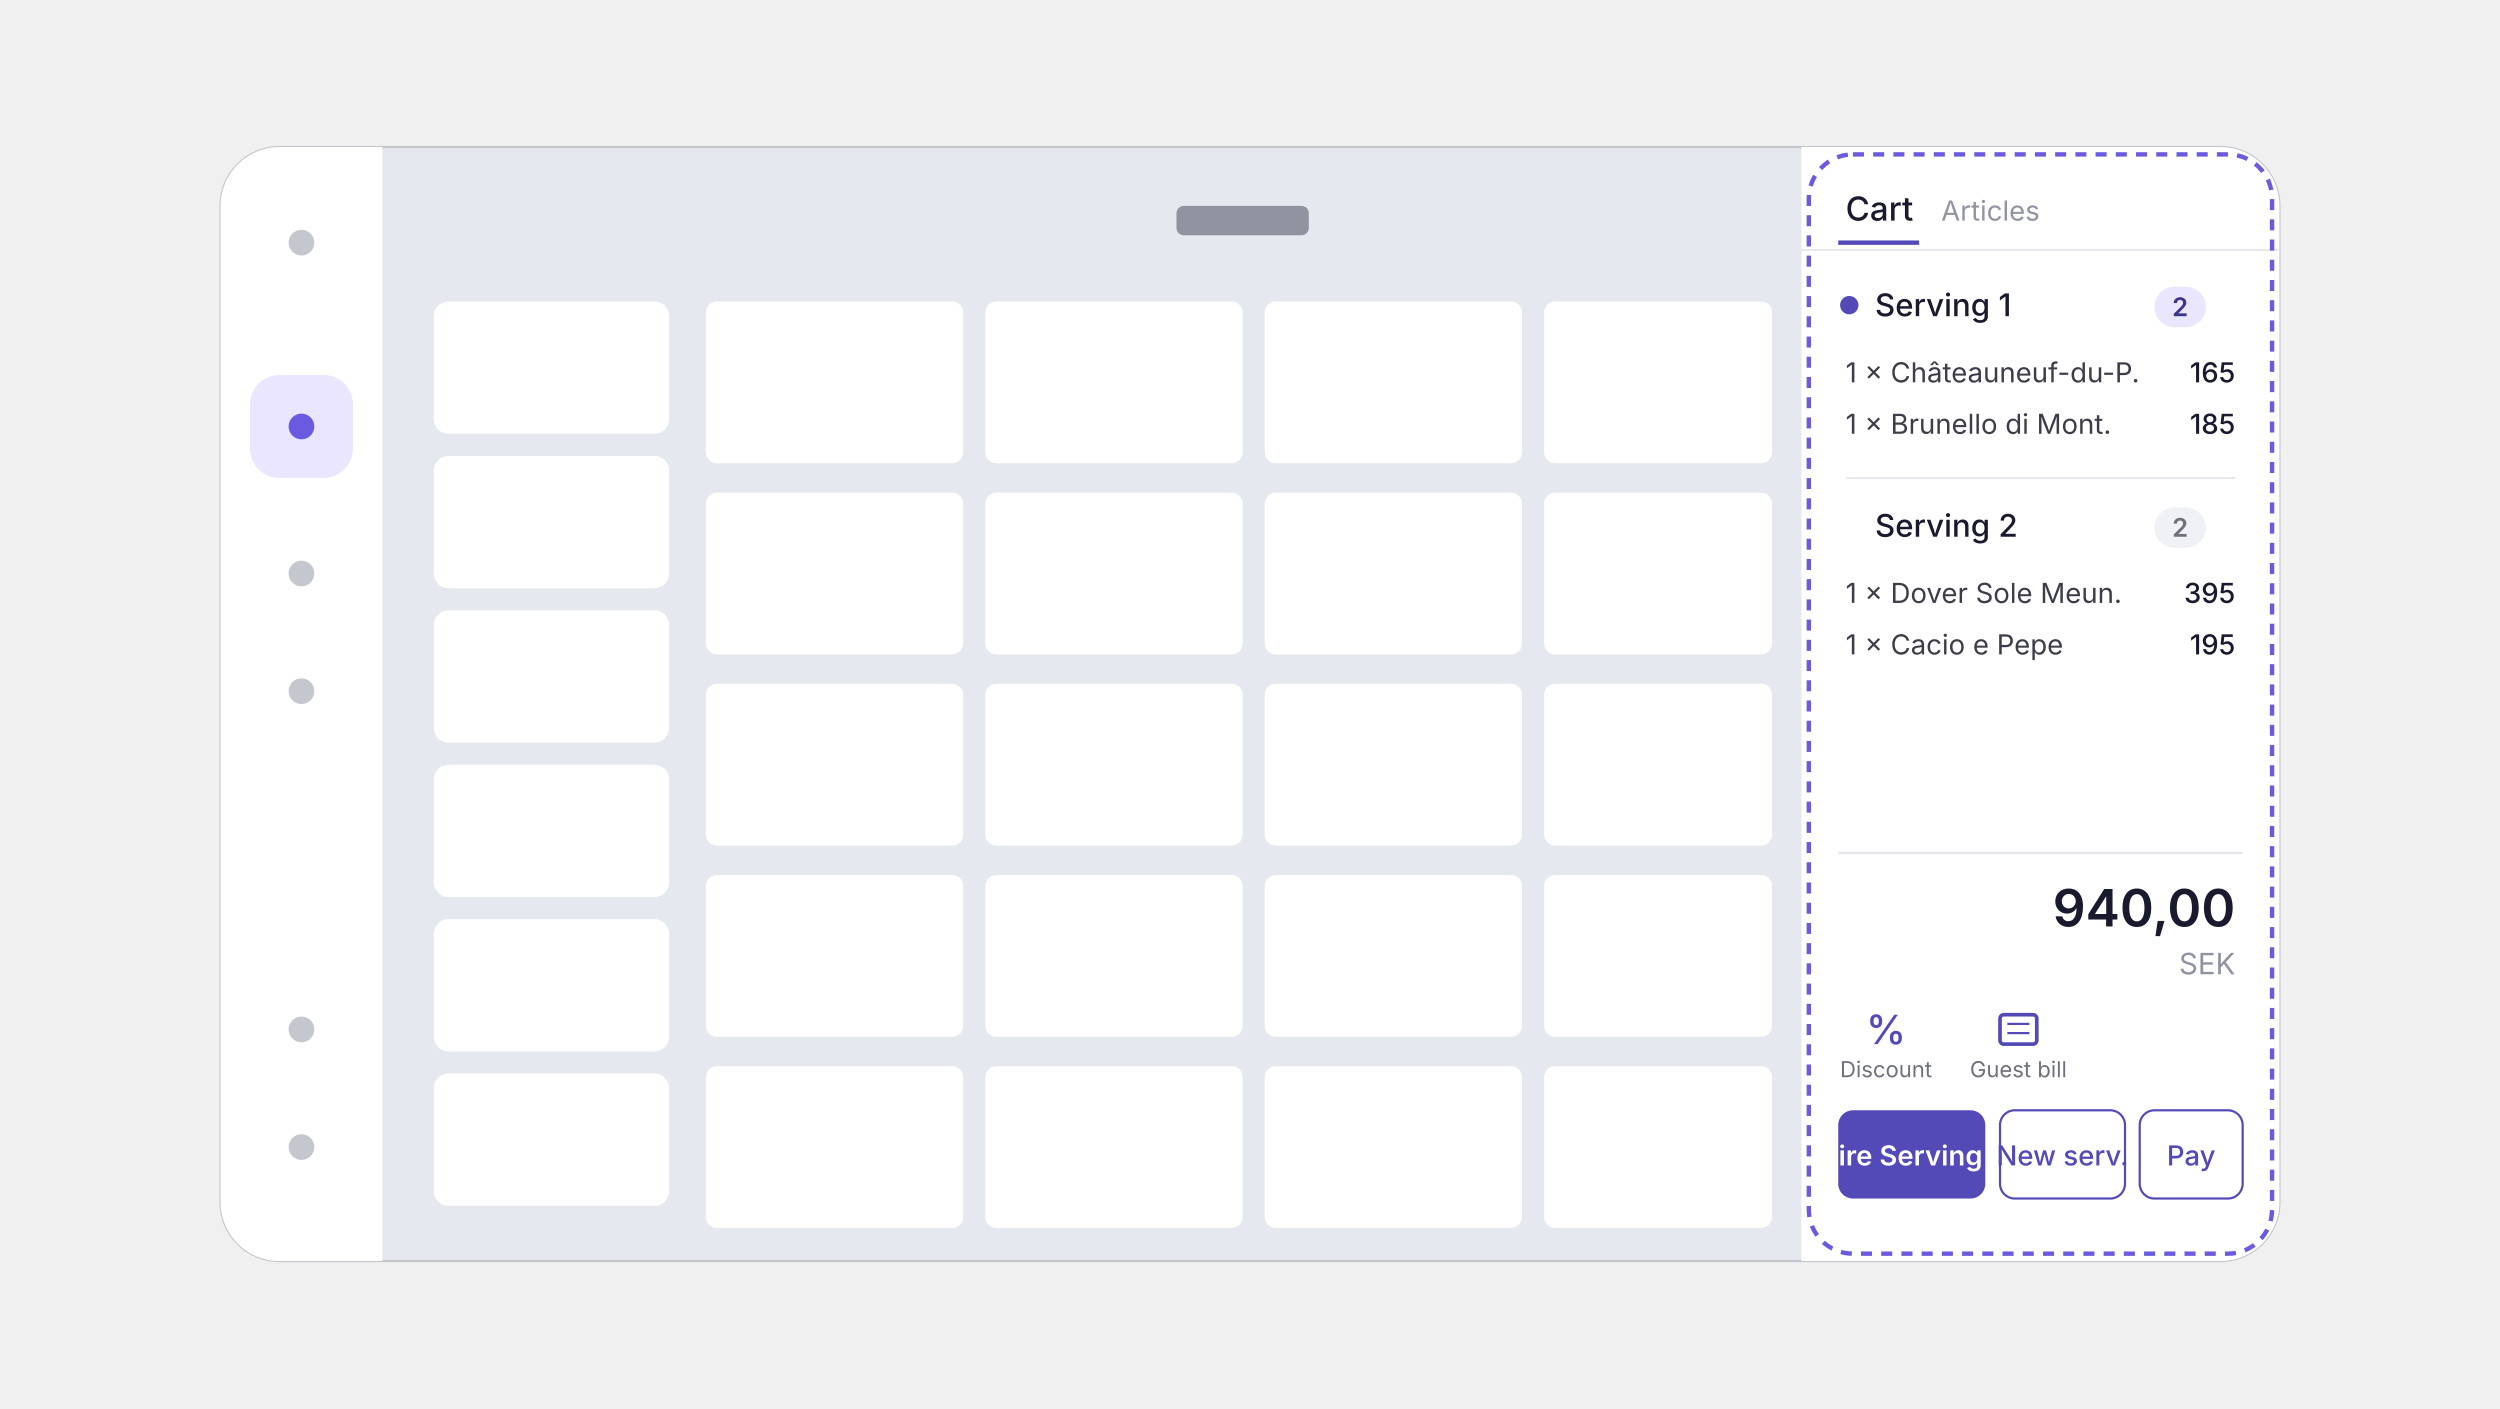
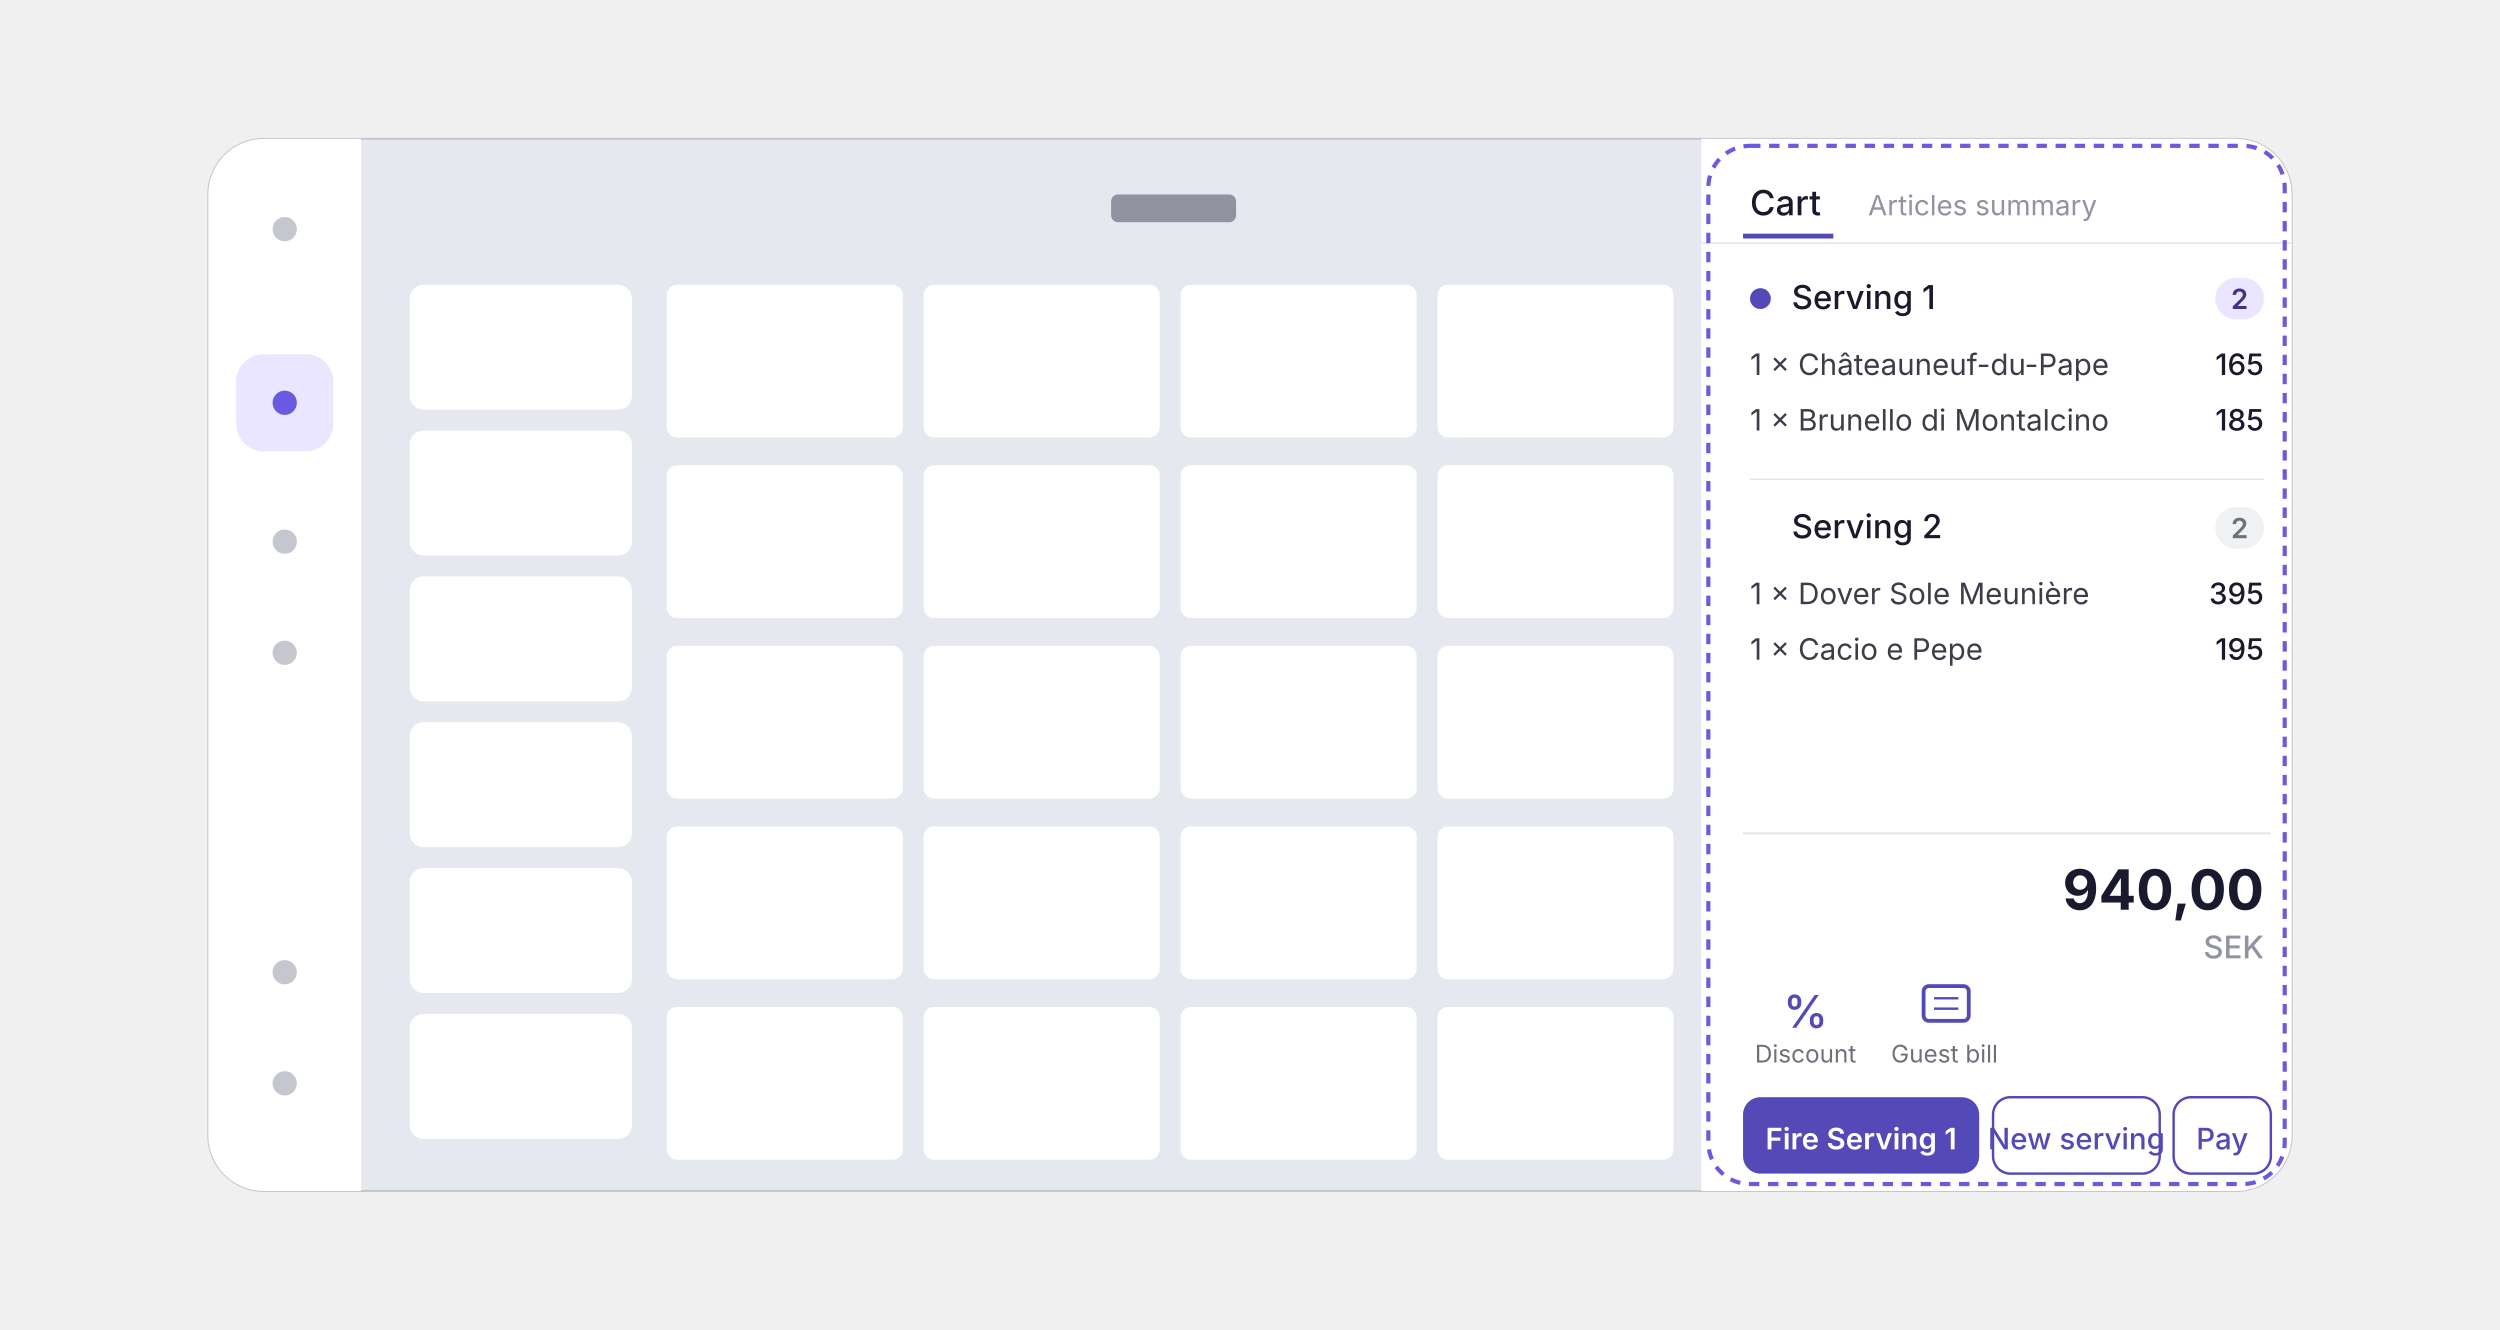
- <svg xmlns="http://www.w3.org/2000/svg" width="680" height="383" viewBox="0 0 680 383" role="img" aria-label="Flexible servings cart preview, light theme">
+ <svg xmlns="http://www.w3.org/2000/svg" width="1440" height="766" viewBox="0 0 720 383" role="img" aria-label="Flexible servings cart preview, light theme">
  <defs>
    <clipPath id="screen-clip-fl-light">
-       <rect x="60" y="40" width="560" height="303" rx="16" />
+       <rect x="60" y="40" width="600" height="303" rx="16" />
    </clipPath>
    <style>
      .cart-text { font-family: -apple-system, BlinkMacSystemFont, 'Segoe UI', system-ui, sans-serif; }
    </style>
  </defs>
-   <rect x="60" y="40" width="560" height="303" rx="16" fill="#E5E8EE" stroke="#C5C7CE" stroke-width="0.6" />
+   <rect x="60" y="40" width="600" height="303" rx="16" fill="#E5E8EE" stroke="#C5C7CE" stroke-width="0.6" />
  <g clip-path="url(#screen-clip-fl-light)">
    <rect x="60" y="40" width="44" height="303" fill="#FFFFFF" />
    <circle cx="82" cy="66" r="3.5" fill="#C5C7CE" />
    <rect x="68" y="102" width="28" height="28" rx="8" fill="#EAE6FF" />
    <circle cx="82" cy="116" r="3.5" fill="#6A5AE0" />
    <circle cx="82" cy="156" r="3.5" fill="#C5C7CE" />
    <circle cx="82" cy="188" r="3.5" fill="#C5C7CE" />
    <circle cx="82" cy="280" r="3.5" fill="#C5C7CE" />
    <circle cx="82" cy="312" r="3.5" fill="#C5C7CE" />
    <rect x="320" y="56" width="36" height="8" rx="2" fill="#9194A0" />
    <rect x="118" y="82" width="64" height="36" rx="4" fill="#FFFFFF" />
    <rect x="118" y="124" width="64" height="36" rx="4" fill="#FFFFFF" />
    <rect x="118" y="166" width="64" height="36" rx="4" fill="#FFFFFF" />
    <rect x="118" y="208" width="64" height="36" rx="4" fill="#FFFFFF" />
    <rect x="118" y="250" width="64" height="36" rx="4" fill="#FFFFFF" />
    <rect x="118" y="292" width="64" height="36" rx="4" fill="#FFFFFF" />
    <g fill="#FFFFFF">
-       <rect x="192" y="82" width="70" height="44" rx="3" />
-       <rect x="268" y="82" width="70" height="44" rx="3" />
-       <rect x="344" y="82" width="70" height="44" rx="3" />
-       <rect x="420" y="82" width="62" height="44" rx="3" />
-       <rect x="192" y="134" width="70" height="44" rx="3" />
-       <rect x="268" y="134" width="70" height="44" rx="3" />
-       <rect x="344" y="134" width="70" height="44" rx="3" />
-       <rect x="420" y="134" width="62" height="44" rx="3" />
-       <rect x="192" y="186" width="70" height="44" rx="3" />
-       <rect x="268" y="186" width="70" height="44" rx="3" />
-       <rect x="344" y="186" width="70" height="44" rx="3" />
-       <rect x="420" y="186" width="62" height="44" rx="3" />
-       <rect x="192" y="238" width="70" height="44" rx="3" />
-       <rect x="268" y="238" width="70" height="44" rx="3" />
-       <rect x="344" y="238" width="70" height="44" rx="3" />
-       <rect x="420" y="238" width="62" height="44" rx="3" />
-       <rect x="192" y="290" width="70" height="44" rx="3" />
-       <rect x="268" y="290" width="70" height="44" rx="3" />
-       <rect x="344" y="290" width="70" height="44" rx="3" />
-       <rect x="420" y="290" width="62" height="44" rx="3" />
+       <rect x="192" y="82" width="68" height="44" rx="3" />
+       <rect x="266" y="82" width="68" height="44" rx="3" />
+       <rect x="340" y="82" width="68" height="44" rx="3" />
+       <rect x="414" y="82" width="68" height="44" rx="3" />
+       <rect x="192" y="134" width="68" height="44" rx="3" />
+       <rect x="266" y="134" width="68" height="44" rx="3" />
+       <rect x="340" y="134" width="68" height="44" rx="3" />
+       <rect x="414" y="134" width="68" height="44" rx="3" />
+       <rect x="192" y="186" width="68" height="44" rx="3" />
+       <rect x="266" y="186" width="68" height="44" rx="3" />
+       <rect x="340" y="186" width="68" height="44" rx="3" />
+       <rect x="414" y="186" width="68" height="44" rx="3" />
+       <rect x="192" y="238" width="68" height="44" rx="3" />
+       <rect x="266" y="238" width="68" height="44" rx="3" />
+       <rect x="340" y="238" width="68" height="44" rx="3" />
+       <rect x="414" y="238" width="68" height="44" rx="3" />
+       <rect x="192" y="290" width="68" height="44" rx="3" />
+       <rect x="266" y="290" width="68" height="44" rx="3" />
+       <rect x="340" y="290" width="68" height="44" rx="3" />
+       <rect x="414" y="290" width="68" height="44" rx="3" />
    </g>
-     <rect x="490" y="40" width="130" height="303" fill="#FFFFFF" />
-     <text class="cart-text" x="502" y="60" font-size="9" font-weight="500" fill="#1a1a2e">Cart</text>
-     <text class="cart-text" x="528" y="60" font-size="7.5" fill="#9194A0">Articles</text>
-     <line x1="500" y1="66" x2="522" y2="66" stroke="#534AB7" stroke-width="1.2" />
-     <line x1="490" y1="68" x2="620" y2="68" stroke="#E5E7EE" stroke-width="0.5" />
-     <circle cx="503" cy="83" r="2.5" fill="#534AB7" />
-     <text class="cart-text" x="510" y="86" font-size="8.5" font-weight="500" fill="#1a1a2e">Serving 1</text>
-     <rect x="586" y="78" width="14" height="11" rx="5.5" fill="#EAE6FF" />
-     <text class="cart-text" x="593" y="86" font-size="7" font-weight="600" fill="#3C3489" text-anchor="middle">2</text>
-     <text class="cart-text" x="502" y="104" font-size="7.5" fill="#3C3D48">1 × Châteauneuf-du-P.</text>
-     <text class="cart-text" x="608" y="104" font-size="7.5" font-weight="500" fill="#1a1a2e" text-anchor="end">165</text>
-     <text class="cart-text" x="502" y="118" font-size="7.5" fill="#3C3D48">1 × Brunello di Mont.</text>
-     <text class="cart-text" x="608" y="118" font-size="7.5" font-weight="500" fill="#1a1a2e" text-anchor="end">185</text>
-     <line x1="502" y1="130" x2="608" y2="130" stroke="#E5E7EE" stroke-width="0.5" />
-     <text class="cart-text" x="510" y="146" font-size="8.5" font-weight="500" fill="#1a1a2e">Serving 2</text>
-     <rect x="586" y="138" width="14" height="11" rx="5.5" fill="#F0F1F5" />
-     <text class="cart-text" x="593" y="146" font-size="7" font-weight="600" fill="#6E707A" text-anchor="middle">2</text>
-     <text class="cart-text" x="502" y="164" font-size="7.5" fill="#3C3D48">1 × Dover Sole Meun.</text>
-     <text class="cart-text" x="608" y="164" font-size="7.5" font-weight="500" fill="#1a1a2e" text-anchor="end">395</text>
-     <text class="cart-text" x="502" y="178" font-size="7.5" fill="#3C3D48">1 × Cacio e Pepe</text>
-     <text class="cart-text" x="608" y="178" font-size="7.5" font-weight="500" fill="#1a1a2e" text-anchor="end">195</text>
-     <line x1="500" y1="232" x2="610" y2="232" stroke="#E5E7EE" stroke-width="0.6" />
-     <text class="cart-text" x="608" y="252" font-size="14" font-weight="600" fill="#1a1a2e" text-anchor="end">940,00</text>
-     <text class="cart-text" x="608" y="265" font-size="8" fill="#9194A0" text-anchor="end">SEK</text>
-     <text class="cart-text" x="513" y="284" font-size="11" font-weight="500" fill="#534AB7" text-anchor="middle">%</text>
-     <text class="cart-text" x="513" y="293" font-size="6" fill="#6E707A" text-anchor="middle">Discount</text>
-     <rect x="544" y="276" width="10" height="8" rx="1" fill="none" stroke="#534AB7" stroke-width="1" />
-     <line x1="546" y1="278.5" x2="552" y2="278.5" stroke="#534AB7" stroke-width="0.6" />
-     <line x1="546" y1="281" x2="552" y2="281" stroke="#534AB7" stroke-width="0.6" />
-     <text class="cart-text" x="549" y="293" font-size="6" fill="#6E707A" text-anchor="middle">Guest bill</text>
-     <rect x="500" y="302" width="40" height="24" rx="4" fill="#534AB7" />
-     <text class="cart-text" x="520" y="317" font-size="7.5" font-weight="600" fill="#FFFFFF" text-anchor="middle">Fire Serving 1</text>
-     <rect x="544" y="302" width="34" height="24" rx="4" fill="#FFFFFF" stroke="#534AB7" stroke-width="0.6" />
-     <text class="cart-text" x="561" y="317" font-size="7.5" font-weight="500" fill="#534AB7" text-anchor="middle">New serv.</text>
-     <rect x="582" y="302" width="28" height="24" rx="4" fill="#FFFFFF" stroke="#534AB7" stroke-width="0.6" />
-     <text class="cart-text" x="596" y="317" font-size="7.5" font-weight="500" fill="#534AB7" text-anchor="middle">Pay</text>
+     <rect x="490" y="40" width="170" height="303" fill="#FFFFFF" />
+     <text class="cart-text" x="504" y="62" font-size="10" font-weight="500" fill="#1a1a2e">Cart</text>
+     <text class="cart-text" x="538" y="62" font-size="8" fill="#9194A0">Articles summary</text>
+     <line x1="502" y1="68" x2="528" y2="68" stroke="#534AB7" stroke-width="1.4" />
+     <line x1="490" y1="70" x2="660" y2="70" stroke="#E5E7EE" stroke-width="0.5" />
+     <circle cx="507" cy="86" r="3" fill="#534AB7" />
+     <text class="cart-text" x="516" y="89" font-size="9.5" font-weight="500" fill="#1a1a2e">Serving 1</text>
+     <rect x="638" y="80" width="14" height="12" rx="6" fill="#EAE6FF" />
+     <text class="cart-text" x="645" y="89" font-size="8" font-weight="600" fill="#3C3489" text-anchor="middle">2</text>
+     <text class="cart-text" x="504" y="108" font-size="8.5" fill="#3C3D48">1 × Châteauneuf-du-Pape</text>
+     <text class="cart-text" x="652" y="108" font-size="8.5" font-weight="500" fill="#1a1a2e" text-anchor="end">165</text>
+     <text class="cart-text" x="504" y="124" font-size="8.5" fill="#3C3D48">1 × Brunello di Montalcino</text>
+     <text class="cart-text" x="652" y="124" font-size="8.5" font-weight="500" fill="#1a1a2e" text-anchor="end">185</text>
+     <line x1="504" y1="138" x2="652" y2="138" stroke="#E5E7EE" stroke-width="0.5" />
+     <text class="cart-text" x="516" y="155" font-size="9.5" font-weight="500" fill="#1a1a2e">Serving 2</text>
+     <rect x="638" y="146" width="14" height="12" rx="6" fill="#F0F1F5" />
+     <text class="cart-text" x="645" y="155" font-size="8" font-weight="600" fill="#6E707A" text-anchor="middle">2</text>
+     <text class="cart-text" x="504" y="174" font-size="8.5" fill="#3C3D48">1 × Dover Sole Meunière</text>
+     <text class="cart-text" x="652" y="174" font-size="8.5" font-weight="500" fill="#1a1a2e" text-anchor="end">395</text>
+     <text class="cart-text" x="504" y="190" font-size="8.5" fill="#3C3D48">1 × Cacio e Pepe</text>
+     <text class="cart-text" x="652" y="190" font-size="8.5" font-weight="500" fill="#1a1a2e" text-anchor="end">195</text>
+     <line x1="502" y1="240" x2="654" y2="240" stroke="#E5E7EE" stroke-width="0.6" />
+     <text class="cart-text" x="652" y="262" font-size="16" font-weight="700" fill="#1a1a2e" text-anchor="end">940,00</text>
+     <text class="cart-text" x="652" y="276" font-size="9" font-weight="500" fill="#9194A0" text-anchor="end">SEK</text>
+     <text class="cart-text" x="520" y="296" font-size="13" font-weight="500" fill="#534AB7" text-anchor="middle">%</text>
+     <text class="cart-text" x="520" y="306" font-size="7" fill="#6E707A" text-anchor="middle">Discount</text>
+     <rect x="554" y="284" width="13" height="10" rx="1.5" fill="none" stroke="#534AB7" stroke-width="1.1" />
+     <line x1="557" y1="287.5" x2="564" y2="287.5" stroke="#534AB7" stroke-width="0.7" />
+     <line x1="557" y1="290.5" x2="564" y2="290.5" stroke="#534AB7" stroke-width="0.7" />
+     <text class="cart-text" x="560" y="306" font-size="7" fill="#6E707A" text-anchor="middle">Guest bill</text>
+     <rect x="502" y="316" width="68" height="22" rx="5" fill="#534AB7" />
+     <text class="cart-text" x="536" y="331" font-size="8.5" font-weight="600" fill="#FFFFFF" text-anchor="middle">Fire Serving 1</text>
+     <rect x="574" y="316" width="48" height="22" rx="5" fill="#FFFFFF" stroke="#534AB7" stroke-width="0.7" />
+     <text class="cart-text" x="598" y="331" font-size="8.5" font-weight="500" fill="#534AB7" text-anchor="middle">New serving</text>
+     <rect x="626" y="316" width="28" height="22" rx="5" fill="#FFFFFF" stroke="#534AB7" stroke-width="0.7" />
+     <text class="cart-text" x="640" y="331" font-size="8.5" font-weight="500" fill="#534AB7" text-anchor="middle">Pay</text>
  </g>
-   <rect x="492" y="42" width="126" height="299" rx="12" fill="none" stroke="#6A5AE0" stroke-width="1.2" stroke-dasharray="3 2.5" />
+   <rect x="492" y="42" width="166" height="299" rx="12" fill="none" stroke="#6A5AE0" stroke-width="1.2" stroke-dasharray="3 2.5" />
</svg>
